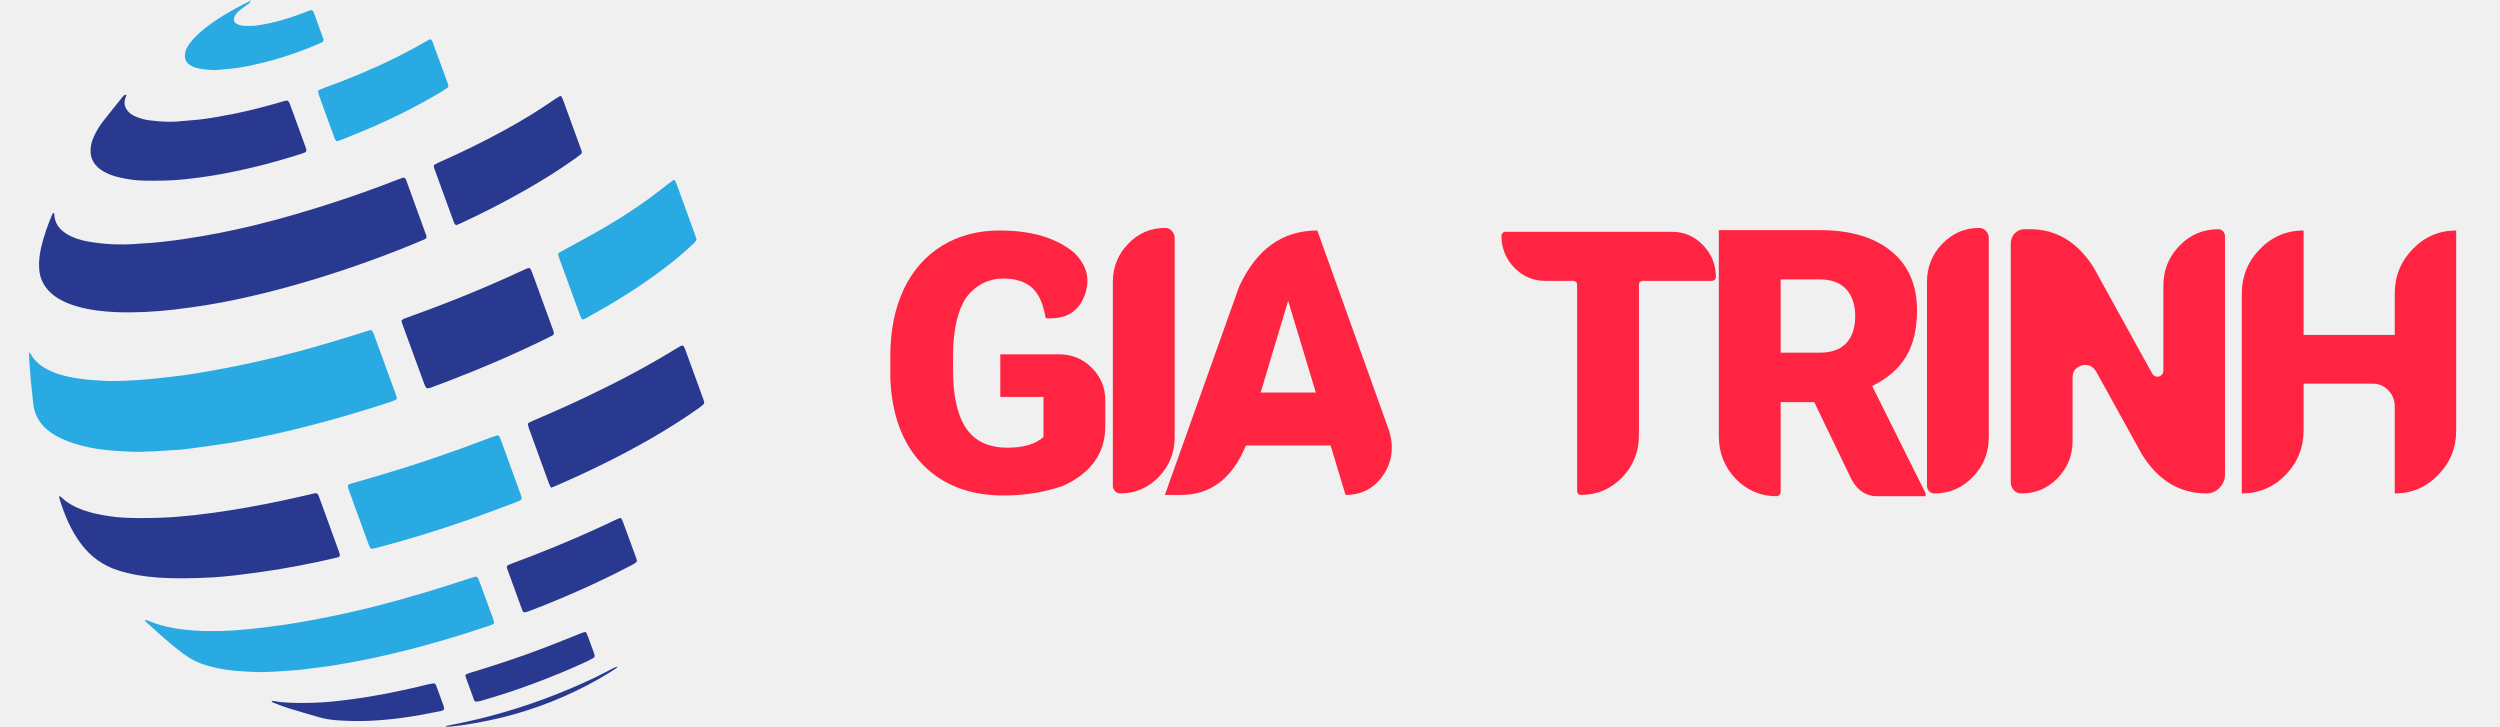
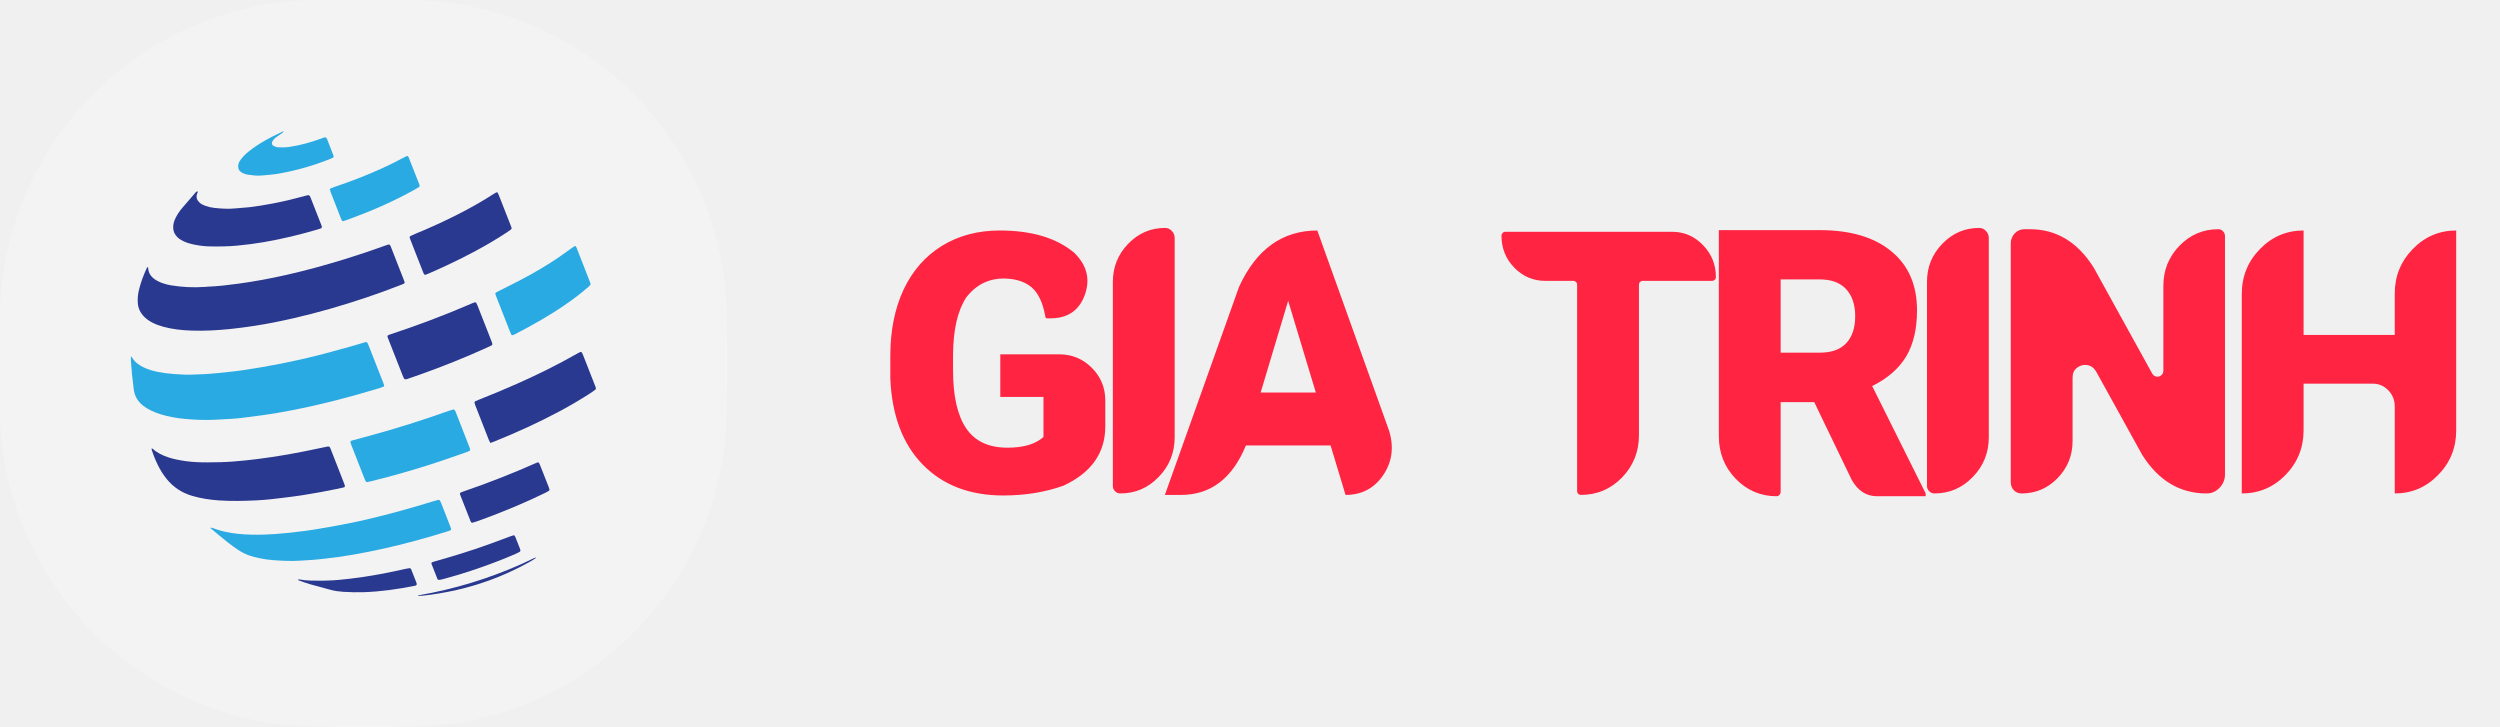
<svg xmlns="http://www.w3.org/2000/svg" width="172" height="50" viewBox="0 0 172 50" fill="none">
-   <path d="M3.712 14.643C3.724 14.679 3.732 14.696 3.732 14.712C3.747 15.366 4.097 15.806 4.636 16.124C5.071 16.38 5.548 16.525 6.038 16.613C7.146 16.811 8.262 16.865 9.385 16.78C9.491 16.772 9.598 16.759 9.704 16.755C10.717 16.712 11.721 16.581 12.725 16.434C14.344 16.199 15.945 15.877 17.534 15.491C19.503 15.012 21.443 14.432 23.367 13.797C24.717 13.351 26.053 12.866 27.377 12.349C27.493 12.305 27.611 12.264 27.728 12.227C27.794 12.206 27.869 12.246 27.902 12.313C27.918 12.345 27.939 12.374 27.951 12.408C28.407 13.66 28.861 14.913 29.315 16.166C29.328 16.199 29.335 16.234 29.344 16.267C29.36 16.323 29.315 16.418 29.255 16.444C29.126 16.503 28.995 16.558 28.864 16.613C27.734 17.089 26.591 17.531 25.438 17.948C23.063 18.805 20.655 19.556 18.205 20.159C16.91 20.478 15.609 20.761 14.293 20.975C13.505 21.104 12.713 21.216 11.919 21.306C10.628 21.451 9.333 21.524 8.033 21.476C7.091 21.439 6.155 21.332 5.245 21.065C4.869 20.954 4.505 20.812 4.161 20.623C3.848 20.45 3.561 20.241 3.321 19.974C2.955 19.562 2.739 19.087 2.698 18.534C2.661 18.015 2.716 17.505 2.836 17C3.021 16.22 3.286 15.467 3.604 14.732C3.621 14.694 3.672 14.673 3.714 14.64L3.712 14.643Z" fill="#2A3990" />
-   <path d="M2 24.219C2.077 24.315 2.116 24.351 2.141 24.396C2.412 24.882 2.832 25.203 3.317 25.447C3.747 25.663 4.204 25.81 4.675 25.911C5.214 26.026 5.758 26.106 6.31 26.145C6.878 26.185 7.445 26.228 8.015 26.213C8.886 26.189 9.757 26.145 10.623 26.051C10.977 26.014 11.33 25.973 11.684 25.934C12.851 25.808 14.006 25.61 15.16 25.395C16.453 25.154 17.739 24.88 19.017 24.567C20.675 24.162 22.314 23.688 23.945 23.188C24.438 23.038 24.927 22.877 25.419 22.724C25.515 22.693 25.6 22.732 25.641 22.819C25.67 22.883 25.703 22.947 25.727 23.014C26.227 24.382 26.726 25.752 27.224 27.121C27.254 27.205 27.281 27.29 27.3 27.376C27.313 27.433 27.277 27.482 27.228 27.505C27.098 27.562 26.967 27.616 26.832 27.661C25.397 28.13 23.952 28.572 22.495 28.97C20.934 29.398 19.364 29.779 17.78 30.103C16.892 30.284 16.002 30.454 15.103 30.58C14.434 30.673 13.767 30.772 13.097 30.86C12.744 30.906 12.39 30.945 12.035 30.964C10.987 31.021 9.941 31.122 8.89 31.072C7.966 31.028 7.044 30.973 6.135 30.78C5.384 30.623 4.654 30.408 3.973 30.045C3.705 29.901 3.452 29.739 3.221 29.542C2.667 29.068 2.359 28.467 2.286 27.744C2.23 27.197 2.169 26.648 2.111 26.1C2.1 25.994 2.096 25.887 2.088 25.781C2.06 25.409 2.029 25.037 2.004 24.663C1.996 24.54 2.004 24.416 2.004 24.219H2Z" fill="#29AAE2" />
-   <path d="M4.07 34.133C4.119 34.152 4.159 34.156 4.182 34.177C4.621 34.612 5.153 34.889 5.727 35.096C6.298 35.3 6.89 35.417 7.488 35.509C8.211 35.621 8.94 35.643 9.669 35.643C10.54 35.643 11.409 35.621 12.28 35.547C13.875 35.412 15.457 35.186 17.033 34.907C18.537 34.641 20.031 34.319 21.519 33.971C21.587 33.954 21.658 33.932 21.728 33.933C21.776 33.935 21.838 33.963 21.863 34C21.912 34.073 21.944 34.159 21.973 34.241C22.422 35.477 22.871 36.713 23.318 37.949C23.342 38.016 23.361 38.084 23.379 38.152C23.396 38.215 23.349 38.314 23.293 38.328C23.103 38.377 22.914 38.424 22.724 38.467C21.529 38.74 20.325 38.97 19.117 39.177C18.522 39.278 17.922 39.353 17.324 39.436C16.884 39.496 16.443 39.556 16.002 39.603C15.542 39.652 15.082 39.699 14.621 39.724C13.36 39.79 12.096 39.823 10.835 39.734C9.913 39.668 9.001 39.521 8.115 39.239C7.079 38.909 6.249 38.303 5.595 37.445C5.237 36.975 4.945 36.468 4.702 35.933C4.458 35.399 4.25 34.852 4.088 34.286C4.076 34.24 4.08 34.19 4.074 34.133H4.07Z" fill="#2A3990" />
-   <path d="M9.924 42.699C9.99 42.664 10.059 42.656 10.129 42.681C10.246 42.723 10.362 42.77 10.477 42.815C11.162 43.081 11.875 43.22 12.601 43.311C13.504 43.423 14.411 43.435 15.318 43.407C16.047 43.384 16.774 43.327 17.498 43.244C17.834 43.205 18.169 43.163 18.504 43.125C19.652 42.993 20.791 42.791 21.925 42.574C23.182 42.332 24.433 42.063 25.673 41.75C27.862 41.196 30.025 40.548 32.167 39.837C32.336 39.781 32.506 39.73 32.676 39.681C32.768 39.654 32.856 39.702 32.894 39.788C32.93 39.869 32.966 39.951 32.997 40.033C33.302 40.868 33.607 41.703 33.911 42.539C33.941 42.622 33.962 42.709 33.984 42.795C34.001 42.859 33.957 42.932 33.886 42.961C33.82 42.989 33.756 43.019 33.688 43.042C31.614 43.738 29.52 44.362 27.394 44.878C26.306 45.141 25.212 45.38 24.11 45.58C23.306 45.727 22.499 45.865 21.685 45.952C21.209 46.004 20.734 46.086 20.256 46.117C19.334 46.175 18.41 46.273 17.485 46.23C16.597 46.189 15.708 46.147 14.837 45.943C14.49 45.862 14.149 45.77 13.814 45.644C13.395 45.486 13.012 45.27 12.65 45.005C12.032 44.551 11.453 44.052 10.883 43.542C10.565 43.258 10.249 42.971 9.931 42.685L9.923 42.699H9.924Z" fill="#29AAE2" />
-   <path d="M8.713 6.514C8.677 6.614 8.632 6.712 8.604 6.813C8.503 7.176 8.618 7.477 8.88 7.732C9.036 7.884 9.227 7.98 9.426 8.058C9.708 8.169 10.003 8.244 10.303 8.281C11.009 8.366 11.716 8.42 12.429 8.339C12.887 8.288 13.349 8.272 13.809 8.215C14.603 8.115 15.387 7.974 16.17 7.814C17.232 7.597 18.28 7.326 19.319 7.021C19.421 6.99 19.523 6.958 19.626 6.931C19.771 6.892 19.849 6.936 19.914 7.088C19.928 7.12 19.943 7.152 19.956 7.186C20.314 8.169 20.674 9.153 21.03 10.138C21.054 10.205 21.079 10.276 21.079 10.344C21.079 10.389 21.047 10.457 21.009 10.475C20.898 10.528 20.778 10.566 20.66 10.603C18.9 11.166 17.112 11.625 15.295 11.963C14.423 12.126 13.544 12.246 12.66 12.339C11.738 12.436 10.817 12.443 9.893 12.427C9.322 12.418 8.762 12.332 8.206 12.206C7.876 12.13 7.557 12.02 7.256 11.867C7.033 11.754 6.825 11.616 6.652 11.434C6.386 11.152 6.24 10.822 6.23 10.428C6.22 10.043 6.318 9.689 6.48 9.348C6.647 8.994 6.849 8.658 7.09 8.349C7.539 7.775 7.997 7.209 8.454 6.642C8.487 6.602 8.525 6.557 8.571 6.536C8.614 6.517 8.671 6.528 8.721 6.526L8.716 6.515L8.713 6.514Z" fill="#2A3990" />
-   <path d="M37.908 33.554C37.845 33.421 37.792 33.329 37.756 33.231C37.299 31.98 36.843 30.727 36.391 29.475C36.36 29.391 36.342 29.305 36.322 29.218C36.31 29.16 36.336 29.108 36.385 29.083C36.511 29.018 36.639 28.956 36.768 28.901C38.045 28.361 39.31 27.794 40.56 27.197C42.613 26.214 44.623 25.151 46.563 23.959C47.005 23.687 47.015 23.688 47.185 24.158C47.574 25.227 47.964 26.294 48.352 27.363C48.389 27.463 48.428 27.563 48.449 27.666C48.457 27.711 48.44 27.782 48.408 27.811C48.29 27.917 48.163 28.016 48.032 28.108C46.987 28.848 45.903 29.528 44.794 30.167C42.697 31.375 40.526 32.433 38.308 33.397C38.195 33.446 38.079 33.489 37.909 33.557L37.908 33.554Z" fill="#2A3990" />
-   <path d="M25.59 37.765C25.537 37.739 25.491 37.732 25.477 37.707C25.432 37.63 25.395 37.549 25.365 37.465C24.908 36.214 24.451 34.962 23.997 33.709C23.973 33.642 23.957 33.572 23.938 33.504C23.915 33.414 23.965 33.327 24.06 33.299C24.674 33.121 25.289 32.944 25.903 32.764C28.548 31.988 31.155 31.101 33.727 30.114C33.876 30.057 34.028 30.01 34.179 29.961C34.238 29.942 34.34 29.988 34.363 30.039C34.4 30.12 34.439 30.201 34.468 30.284C34.918 31.52 35.367 32.756 35.814 33.993C35.844 34.077 35.865 34.163 35.886 34.248C35.902 34.308 35.856 34.396 35.794 34.424C35.698 34.468 35.602 34.514 35.502 34.552C34.486 34.93 33.474 35.32 32.452 35.681C30.339 36.428 28.199 37.084 26.035 37.661C25.882 37.701 25.726 37.733 25.59 37.765Z" fill="#29AAE2" />
-   <path d="M27.626 22.044C27.739 21.924 27.88 21.895 28.012 21.848C29.299 21.385 30.577 20.901 31.845 20.389C33.195 19.843 34.531 19.263 35.854 18.651C35.918 18.622 35.982 18.59 36.046 18.561C36.454 18.374 36.469 18.36 36.638 18.824C37.019 19.876 37.404 20.927 37.788 21.977C37.88 22.228 37.97 22.477 38.059 22.728C38.077 22.778 38.091 22.83 38.105 22.88C38.121 22.939 38.084 23.039 38.031 23.067C37.874 23.149 37.717 23.231 37.558 23.309C35.386 24.371 33.169 25.325 30.912 26.191C30.481 26.356 30.048 26.518 29.616 26.678C29.55 26.702 29.478 26.712 29.408 26.716C29.377 26.717 29.33 26.699 29.317 26.675C29.265 26.584 29.216 26.49 29.18 26.391C28.86 25.525 28.546 24.657 28.229 23.79C28.059 23.323 27.884 22.858 27.718 22.39C27.677 22.275 27.625 22.16 27.627 22.041L27.626 22.044Z" fill="#2A3990" />
-   <path d="M47.924 16.494C47.836 16.678 47.688 16.783 47.559 16.904C46.922 17.499 46.246 18.049 45.549 18.572C43.897 19.812 42.139 20.886 40.333 21.885C40.272 21.92 40.205 21.945 40.139 21.973C40.099 21.991 40.022 21.959 40.004 21.916C39.962 21.818 39.918 21.721 39.881 21.622C39.419 20.354 38.956 19.086 38.495 17.817C38.464 17.733 38.438 17.648 38.411 17.563C38.389 17.492 38.414 17.413 38.474 17.378C38.598 17.307 38.722 17.238 38.847 17.17C39.55 16.787 40.256 16.412 40.951 16.019C42.205 15.31 43.426 14.548 44.594 13.704C45.083 13.35 45.555 12.971 46.036 12.604C46.135 12.529 46.234 12.454 46.337 12.385C46.355 12.374 46.41 12.391 46.426 12.412C46.468 12.469 46.505 12.53 46.529 12.597C46.979 13.832 47.426 15.068 47.873 16.303C47.897 16.369 47.91 16.439 47.925 16.492L47.924 16.494Z" fill="#29AAE2" />
-   <path d="M31.387 15.493C31.282 15.434 31.248 15.353 31.218 15.268C30.988 14.634 30.755 14 30.524 13.365C30.317 12.798 30.111 12.229 29.906 11.661C29.883 11.594 29.852 11.527 29.848 11.457C29.845 11.412 29.872 11.34 29.906 11.321C30.061 11.235 30.223 11.159 30.384 11.088C31.815 10.453 33.22 9.767 34.594 9.019C35.843 8.338 37.061 7.605 38.229 6.788C38.315 6.727 38.407 6.671 38.501 6.62C38.527 6.606 38.569 6.617 38.617 6.617C38.659 6.708 38.712 6.801 38.748 6.9C39.162 8.035 39.575 9.171 39.987 10.307C40 10.34 40.012 10.373 40.021 10.407C40.039 10.481 40.028 10.555 39.971 10.602C39.848 10.704 39.72 10.801 39.59 10.895C38.489 11.68 37.343 12.394 36.168 13.064C34.716 13.893 33.228 14.651 31.712 15.357C31.602 15.409 31.486 15.451 31.389 15.491L31.387 15.493Z" fill="#2A3990" />
-   <path d="M23.198 9.721C23.086 9.673 23.049 9.592 23.018 9.51C22.919 9.243 22.823 8.976 22.727 8.71C22.479 8.026 22.228 7.343 21.981 6.659C21.94 6.543 21.908 6.423 21.88 6.302C21.874 6.276 21.899 6.226 21.923 6.213C22.033 6.157 22.144 6.104 22.26 6.062C23.078 5.767 23.889 5.454 24.692 5.118C26.266 4.46 27.801 3.723 29.276 2.863C29.367 2.81 29.464 2.763 29.558 2.716C29.604 2.692 29.671 2.716 29.696 2.757C29.713 2.788 29.738 2.816 29.749 2.849C30.109 3.833 30.468 4.815 30.828 5.799C30.833 5.816 30.836 5.834 30.84 5.851C30.86 5.923 30.84 6.004 30.782 6.043C30.634 6.142 30.488 6.241 30.336 6.331C28.872 7.208 27.353 7.981 25.791 8.668C25.076 8.983 24.349 9.269 23.627 9.564C23.481 9.624 23.329 9.674 23.196 9.721H23.198Z" fill="#29AAE2" />
-   <path d="M43.818 38.591C43.796 38.635 43.789 38.678 43.764 38.694C43.662 38.764 43.557 38.832 43.447 38.889C42.564 39.351 41.672 39.79 40.768 40.208C39.347 40.864 37.907 41.473 36.444 42.029C36.329 42.073 36.209 42.107 36.089 42.136C36.064 42.142 36.025 42.112 36 42.09C35.975 42.066 35.953 42.036 35.941 42.004C35.588 41.035 35.235 40.067 34.883 39.099C34.877 39.082 34.876 39.064 34.87 39.047C34.855 38.993 34.904 38.898 34.963 38.873C35.046 38.838 35.128 38.803 35.21 38.772C37.662 37.864 40.071 36.857 42.43 35.728C42.494 35.697 42.561 35.672 42.627 35.647C42.67 35.63 42.747 35.658 42.766 35.699C42.797 35.763 42.829 35.825 42.854 35.892C43.155 36.709 43.454 37.527 43.753 38.345C43.783 38.427 43.799 38.516 43.818 38.591Z" fill="#2A3990" />
-   <path d="M17.232 0.001C17.23 0.092 17.215 0.173 17.131 0.233C16.929 0.376 16.729 0.523 16.532 0.674C16.391 0.783 16.267 0.913 16.177 1.067C16.142 1.127 16.118 1.195 16.099 1.264C16.061 1.4 16.135 1.563 16.258 1.629C16.416 1.714 16.584 1.77 16.765 1.777C17.12 1.79 17.473 1.789 17.827 1.732C18.865 1.566 19.868 1.274 20.847 0.899C20.98 0.849 21.109 0.789 21.242 0.738C21.445 0.662 21.53 0.695 21.607 0.906C21.827 1.505 22.04 2.107 22.256 2.707C22.277 2.767 22.238 2.866 22.186 2.891C22.09 2.939 21.995 2.985 21.898 3.026C20.264 3.731 18.573 4.258 16.823 4.592C16.23 4.705 15.628 4.755 15.027 4.808C14.582 4.847 14.141 4.788 13.702 4.716C13.474 4.679 13.256 4.595 13.061 4.468C12.837 4.322 12.719 4.117 12.723 3.844C12.726 3.645 12.762 3.457 12.861 3.283C12.975 3.081 13.111 2.895 13.265 2.723C13.549 2.402 13.871 2.125 14.208 1.863C14.997 1.251 15.856 0.754 16.742 0.3C16.869 0.235 16.999 0.177 17.122 0.109C17.165 0.085 17.194 0.036 17.232 0V0.001Z" fill="#29AAE2" />
-   <path d="M40.911 45.143C40.886 45.193 40.877 45.238 40.852 45.252C40.714 45.331 40.576 45.41 40.433 45.479C39.273 46.018 38.095 46.51 36.899 46.958C35.637 47.432 34.358 47.858 33.059 48.225C32.959 48.253 32.853 48.265 32.748 48.276C32.719 48.279 32.686 48.25 32.658 48.23C32.644 48.222 32.632 48.205 32.626 48.19C32.425 47.641 32.225 47.091 32.025 46.54C32.002 46.474 32.042 46.397 32.113 46.37C32.195 46.34 32.279 46.309 32.364 46.284C34.147 45.743 35.916 45.16 37.654 44.489C38.415 44.195 39.17 43.886 39.928 43.584C40.027 43.545 40.126 43.508 40.229 43.481C40.256 43.474 40.302 43.495 40.321 43.518C40.355 43.557 40.381 43.606 40.399 43.655C40.56 44.087 40.72 44.52 40.876 44.953C40.9 45.019 40.902 45.09 40.912 45.143H40.911Z" fill="#2A3990" />
-   <path d="M18.68 48.261C18.746 48.203 18.815 48.226 18.877 48.237C19.597 48.37 20.326 48.361 21.053 48.363C21.248 48.363 21.443 48.35 21.638 48.346C22.403 48.329 23.16 48.24 23.918 48.145C25.804 47.908 27.662 47.525 29.506 47.072C29.61 47.047 29.715 47.033 29.821 47.017C29.883 47.007 29.963 47.06 29.99 47.12C29.997 47.137 30.004 47.152 30.009 47.169C30.181 47.635 30.354 48.101 30.522 48.568C30.54 48.616 30.544 48.671 30.555 48.724C30.568 48.781 30.51 48.866 30.445 48.885C30.412 48.895 30.377 48.906 30.344 48.914C29.492 49.092 28.64 49.255 27.777 49.373C26.95 49.487 26.12 49.567 25.286 49.597C24.592 49.622 23.901 49.604 23.21 49.557C22.785 49.528 22.363 49.464 21.952 49.345C21.254 49.143 20.553 48.944 19.859 48.729C19.504 48.619 19.158 48.478 18.81 48.347C18.762 48.329 18.725 48.292 18.679 48.26L18.68 48.261Z" fill="#2A3990" />
-   <path d="M42.488 45.834C42.463 45.877 42.448 45.934 42.41 45.962C42.266 46.065 42.117 46.164 41.967 46.256C39.912 47.521 37.72 48.476 35.4 49.136C34.288 49.452 33.158 49.684 32.017 49.862C31.719 49.908 31.418 49.943 31.118 49.976C30.978 49.992 30.835 49.992 30.684 50C30.684 49.923 30.736 49.933 30.771 49.926C34.301 49.27 37.682 48.158 40.923 46.617C41.34 46.419 41.745 46.195 42.158 45.989C42.268 45.933 42.385 45.892 42.501 45.846L42.488 45.835V45.834Z" fill="#2A3990" />
+   <rect width="50" height="50" rx="24" fill="white" />
+   <path d="M28 0H22C9.85 0 0 9.85 0 22V28C0 40.15 9.85 50 22 50H28C40.15 50 50 40.15 50 28V22C50 9.85 40.15 0 28 0Z" fill="#F4F3F3" />
+   <path d="M10.18 18.371C10.187 18.395 10.193 18.405 10.193 18.416C10.203 18.834 10.444 19.116 10.816 19.319C11.115 19.483 11.444 19.576 11.781 19.632C12.545 19.759 13.313 19.794 14.087 19.739C14.16 19.734 14.234 19.726 14.307 19.723C15.005 19.696 15.697 19.612 16.388 19.518C17.503 19.367 18.606 19.161 19.701 18.914C21.058 18.608 22.394 18.237 23.719 17.83C24.649 17.545 25.57 17.234 26.482 16.904C26.562 16.875 26.643 16.849 26.724 16.825C26.769 16.812 26.821 16.838 26.844 16.88C26.854 16.901 26.869 16.92 26.877 16.941C27.191 17.743 27.504 18.544 27.817 19.346C27.826 19.367 27.831 19.39 27.837 19.411C27.848 19.447 27.817 19.507 27.776 19.524C27.687 19.562 27.596 19.598 27.506 19.632C26.728 19.937 25.941 20.22 25.146 20.487C23.51 21.035 21.852 21.516 20.163 21.902C19.271 22.106 18.375 22.287 17.469 22.424C16.925 22.506 16.38 22.579 15.833 22.636C14.943 22.728 14.052 22.776 13.156 22.744C12.507 22.721 11.862 22.653 11.235 22.481C10.976 22.411 10.726 22.32 10.489 22.199C10.273 22.088 10.075 21.954 9.91 21.783C9.657 21.52 9.508 21.216 9.481 20.862C9.455 20.529 9.493 20.203 9.576 19.88C9.703 19.381 9.886 18.899 10.105 18.428C10.116 18.404 10.152 18.391 10.18 18.37L10.18 18.371Z" fill="#2A3990" />
+   <path d="M9 24.5C9.053 24.562 9.08 24.585 9.097 24.613C9.284 24.925 9.573 25.13 9.907 25.286C10.204 25.424 10.518 25.519 10.843 25.583C11.214 25.657 11.589 25.708 11.969 25.733C12.361 25.759 12.751 25.786 13.144 25.776C13.744 25.761 14.344 25.733 14.941 25.673C15.184 25.649 15.427 25.623 15.671 25.598C16.476 25.517 17.271 25.39 18.066 25.253C18.957 25.099 19.843 24.923 20.723 24.723C21.865 24.464 22.994 24.16 24.118 23.84C24.458 23.744 24.795 23.642 25.134 23.543C25.2 23.524 25.258 23.549 25.286 23.604C25.306 23.645 25.329 23.686 25.346 23.729C25.69 24.605 26.034 25.481 26.377 26.358C26.398 26.411 26.416 26.466 26.429 26.521C26.438 26.558 26.413 26.589 26.38 26.603C26.29 26.64 26.2 26.674 26.107 26.703C25.118 27.003 24.123 27.286 23.119 27.541C22.044 27.815 20.962 28.058 19.871 28.266C19.259 28.382 18.646 28.491 18.027 28.571C17.566 28.631 17.106 28.694 16.644 28.75C16.402 28.78 16.158 28.805 15.913 28.817C15.191 28.854 14.47 28.918 13.747 28.886C13.11 28.858 12.475 28.823 11.849 28.699C11.332 28.599 10.829 28.461 10.359 28.229C10.175 28.137 10 28.033 9.841 27.907C9.46 27.604 9.248 27.219 9.197 26.756C9.158 26.406 9.116 26.055 9.077 25.704C9.069 25.636 9.066 25.568 9.06 25.5C9.041 25.262 9.02 25.024 9.003 24.785C8.997 24.705 9.003 24.626 9.003 24.5H9Z" fill="#29AAE2" />
+   <path d="M10.426 30.845C10.459 30.857 10.487 30.86 10.503 30.873C10.805 31.152 11.172 31.329 11.567 31.461C11.961 31.592 12.369 31.667 12.78 31.726C13.278 31.797 13.78 31.811 14.283 31.811C14.883 31.811 15.481 31.797 16.081 31.75C17.18 31.663 18.27 31.519 19.355 31.341C20.392 31.17 21.421 30.964 22.446 30.741C22.493 30.731 22.542 30.716 22.59 30.717C22.623 30.718 22.666 30.736 22.683 30.76C22.717 30.806 22.739 30.862 22.759 30.914C23.068 31.705 23.377 32.496 23.686 33.287C23.702 33.33 23.715 33.374 23.728 33.417C23.739 33.458 23.707 33.521 23.668 33.53C23.538 33.561 23.407 33.591 23.277 33.619C22.453 33.794 21.624 33.941 20.791 34.073C20.382 34.138 19.968 34.186 19.556 34.239C19.253 34.277 18.95 34.316 18.645 34.346C18.328 34.377 18.012 34.407 17.694 34.423C16.825 34.465 15.955 34.487 15.086 34.43C14.45 34.388 13.823 34.293 13.212 34.113C12.498 33.902 11.927 33.514 11.476 32.965C11.229 32.664 11.029 32.339 10.861 31.997C10.693 31.655 10.55 31.305 10.438 30.943C10.43 30.913 10.432 30.881 10.429 30.845H10.426Z" fill="#2A3990" />
+   <path d="M14.459 36.327C14.504 36.305 14.552 36.3 14.6 36.316C14.681 36.343 14.76 36.373 14.84 36.401C15.311 36.572 15.803 36.661 16.303 36.719C16.925 36.791 17.55 36.798 18.175 36.78C18.677 36.766 19.178 36.73 19.677 36.676C19.908 36.651 20.139 36.624 20.37 36.6C21.161 36.516 21.945 36.386 22.726 36.247C23.592 36.093 24.454 35.921 25.308 35.72C26.816 35.365 28.306 34.951 29.782 34.496C29.898 34.46 30.016 34.427 30.133 34.396C30.196 34.379 30.257 34.409 30.282 34.465C30.307 34.516 30.332 34.569 30.354 34.621C30.564 35.156 30.774 35.69 30.983 36.225C31.004 36.278 31.019 36.334 31.034 36.389C31.046 36.43 31.015 36.476 30.966 36.495C30.921 36.513 30.877 36.532 30.83 36.547C29.401 36.993 27.959 37.392 26.494 37.722C25.744 37.891 24.991 38.043 24.231 38.172C23.678 38.265 23.122 38.353 22.561 38.41C22.233 38.443 21.906 38.495 21.576 38.515C20.941 38.552 20.305 38.615 19.667 38.587C19.056 38.561 18.443 38.535 17.843 38.403C17.605 38.352 17.369 38.293 17.139 38.213C16.85 38.111 16.586 37.973 16.337 37.803C15.911 37.513 15.512 37.193 15.119 36.867C14.9 36.685 14.683 36.501 14.464 36.319L14.458 36.327H14.459Z" fill="#29AAE2" />
+   <path d="M13.625 13.169C13.6 13.233 13.569 13.296 13.55 13.361C13.48 13.592 13.56 13.785 13.74 13.948C13.848 14.046 13.979 14.107 14.117 14.157C14.31 14.228 14.514 14.277 14.72 14.3C15.207 14.354 15.694 14.389 16.185 14.337C16.501 14.304 16.819 14.294 17.135 14.258C17.682 14.194 18.223 14.104 18.762 14.001C19.494 13.862 20.215 13.689 20.932 13.493C21.002 13.474 21.072 13.453 21.143 13.436C21.243 13.411 21.296 13.439 21.341 13.536C21.351 13.557 21.362 13.577 21.37 13.599C21.617 14.228 21.865 14.858 22.11 15.488C22.127 15.531 22.144 15.577 22.144 15.62C22.144 15.649 22.122 15.693 22.096 15.704C22.019 15.738 21.937 15.762 21.855 15.786C20.643 16.146 19.411 16.44 18.16 16.657C17.559 16.761 16.953 16.838 16.344 16.897C15.709 16.959 15.074 16.963 14.438 16.953C14.044 16.947 13.659 16.893 13.276 16.812C13.048 16.764 12.828 16.693 12.621 16.595C12.467 16.523 12.324 16.434 12.205 16.318C12.022 16.137 11.921 15.926 11.915 15.674C11.908 15.428 11.975 15.201 12.086 14.983C12.201 14.756 12.341 14.541 12.507 14.343C12.816 13.976 13.132 13.614 13.447 13.251C13.47 13.225 13.495 13.197 13.527 13.183C13.557 13.171 13.596 13.178 13.631 13.177L13.627 13.17L13.625 13.169Z" fill="#2A3990" />
+   <path d="M33.737 30.475C33.694 30.389 33.657 30.33 33.632 30.268C33.318 29.467 33.004 28.666 32.692 27.864C32.671 27.81 32.658 27.755 32.645 27.7C32.636 27.662 32.654 27.629 32.688 27.613C32.774 27.571 32.863 27.532 32.952 27.497C33.831 27.151 34.703 26.788 35.564 26.406C36.978 25.777 38.363 25.097 39.7 24.334C40.004 24.16 40.011 24.16 40.128 24.461C40.396 25.145 40.664 25.828 40.932 26.512C40.957 26.576 40.984 26.64 40.998 26.706C41.004 26.735 40.993 26.78 40.971 26.799C40.889 26.867 40.802 26.93 40.712 26.989C39.992 27.463 39.245 27.898 38.481 28.307C37.036 29.08 35.541 29.757 34.013 30.374C33.935 30.405 33.855 30.433 33.738 30.477L33.737 30.475Z" fill="#2A3990" />
+   <path d="M25.251 33.17C25.214 33.153 25.183 33.148 25.173 33.132C25.142 33.083 25.116 33.032 25.096 32.978C24.782 32.177 24.467 31.375 24.154 30.574C24.137 30.531 24.126 30.486 24.113 30.443C24.097 30.385 24.132 30.329 24.197 30.312C24.62 30.198 25.044 30.084 25.467 29.969C27.289 29.473 29.085 28.904 30.857 28.273C30.959 28.237 31.064 28.206 31.169 28.175C31.209 28.163 31.279 28.192 31.295 28.225C31.32 28.277 31.347 28.328 31.367 28.382C31.677 29.173 31.986 29.964 32.294 30.756C32.316 30.809 32.33 30.864 32.344 30.919C32.355 30.957 32.323 31.014 32.281 31.031C32.215 31.06 32.148 31.089 32.079 31.113C31.38 31.355 30.683 31.605 29.978 31.836C28.523 32.314 27.049 32.734 25.558 33.103C25.452 33.129 25.345 33.149 25.251 33.17Z" fill="#29AAE2" />
+   <path d="M26.654 23.108C26.732 23.032 26.829 23.013 26.92 22.983C27.807 22.686 28.687 22.377 29.561 22.049C30.491 21.699 31.411 21.328 32.322 20.937C32.367 20.918 32.411 20.898 32.455 20.879C32.736 20.759 32.747 20.75 32.863 21.047C33.125 21.721 33.391 22.393 33.655 23.065C33.718 23.226 33.78 23.386 33.842 23.546C33.854 23.578 33.864 23.611 33.873 23.643C33.884 23.681 33.859 23.745 33.823 23.763C33.714 23.815 33.606 23.868 33.496 23.918C32 24.597 30.473 25.208 28.918 25.762C28.621 25.868 28.323 25.972 28.025 26.074C27.98 26.089 27.93 26.096 27.882 26.098C27.861 26.099 27.828 26.087 27.82 26.072C27.783 26.014 27.75 25.954 27.725 25.89C27.505 25.336 27.288 24.78 27.07 24.226C26.953 23.927 26.832 23.629 26.718 23.329C26.69 23.256 26.653 23.182 26.655 23.106L26.654 23.108Z" fill="#2A3990" />
+   <path d="M40.637 19.556C40.576 19.674 40.474 19.741 40.385 19.819C39.947 20.199 39.481 20.552 39.001 20.886C37.863 21.68 36.651 22.367 35.407 23.006C35.365 23.029 35.319 23.045 35.274 23.063C35.246 23.074 35.193 23.054 35.181 23.026C35.152 22.964 35.121 22.901 35.096 22.838C34.778 22.026 34.459 21.215 34.141 20.403C34.12 20.349 34.102 20.295 34.084 20.24C34.068 20.195 34.086 20.144 34.127 20.122C34.212 20.076 34.298 20.032 34.384 19.989C34.868 19.744 35.355 19.504 35.834 19.252C36.697 18.798 37.538 18.311 38.343 17.77C38.679 17.544 39.005 17.301 39.336 17.067C39.404 17.018 39.472 16.97 39.543 16.927C39.556 16.919 39.594 16.93 39.605 16.944C39.634 16.98 39.66 17.019 39.676 17.062C39.986 17.852 40.294 18.643 40.602 19.434C40.618 19.476 40.627 19.521 40.638 19.555L40.637 19.556Z" fill="#29AAE2" />
+   <path d="M29.245 18.915C29.172 18.878 29.149 18.826 29.128 18.772C28.97 18.366 28.81 17.96 28.65 17.554C28.508 17.191 28.366 16.827 28.225 16.463C28.209 16.42 28.188 16.377 28.185 16.333C28.183 16.303 28.201 16.258 28.225 16.245C28.332 16.19 28.443 16.142 28.554 16.096C29.54 15.69 30.508 15.251 31.454 14.772C32.315 14.336 33.154 13.867 33.958 13.345C34.018 13.305 34.081 13.27 34.145 13.237C34.164 13.228 34.193 13.235 34.226 13.235C34.255 13.293 34.291 13.353 34.316 13.416C34.602 14.143 34.886 14.869 35.17 15.596C35.178 15.618 35.187 15.639 35.193 15.66C35.205 15.708 35.198 15.755 35.158 15.785C35.074 15.85 34.985 15.913 34.896 15.973C34.138 16.476 33.348 16.932 32.539 17.361C31.538 17.892 30.513 18.377 29.469 18.829C29.393 18.862 29.314 18.889 29.246 18.914L29.245 18.915Z" fill="#2A3990" />
+   <path d="M23.603 15.222C23.526 15.191 23.5 15.139 23.479 15.086C23.411 14.916 23.345 14.745 23.279 14.574C23.108 14.136 22.935 13.7 22.765 13.262C22.736 13.188 22.714 13.111 22.695 13.033C22.691 13.017 22.708 12.984 22.725 12.976C22.8 12.941 22.877 12.907 22.957 12.88C23.52 12.691 24.079 12.49 24.632 12.275C25.717 11.854 26.774 11.383 27.79 10.833C27.853 10.799 27.919 10.768 27.985 10.738C28.016 10.723 28.062 10.738 28.08 10.765C28.091 10.784 28.109 10.802 28.116 10.824C28.364 11.453 28.611 12.082 28.859 12.711C28.863 12.722 28.865 12.734 28.868 12.745C28.881 12.791 28.868 12.843 28.828 12.867C28.726 12.931 28.625 12.994 28.52 13.052C27.512 13.613 26.465 14.108 25.389 14.548C24.897 14.749 24.396 14.932 23.899 15.121C23.798 15.159 23.693 15.191 23.602 15.222H23.603Z" fill="#29AAE2" />
+   <path d="M37.809 33.698C37.794 33.726 37.789 33.754 37.771 33.764C37.701 33.809 37.629 33.853 37.553 33.889C36.945 34.184 36.331 34.465 35.708 34.733C34.729 35.153 33.737 35.543 32.729 35.898C32.65 35.927 32.567 35.948 32.484 35.967C32.467 35.971 32.44 35.952 32.423 35.938C32.406 35.922 32.39 35.903 32.383 35.882C32.139 35.263 31.896 34.643 31.653 34.023C31.649 34.012 31.648 34.001 31.645 33.99C31.634 33.955 31.668 33.895 31.709 33.879C31.765 33.856 31.822 33.834 31.879 33.814C33.568 33.233 35.228 32.588 36.853 31.866C36.897 31.846 36.943 31.83 36.988 31.814C37.018 31.803 37.071 31.821 37.084 31.847C37.105 31.888 37.127 31.928 37.145 31.971C37.352 32.494 37.558 33.017 37.764 33.541C37.785 33.593 37.795 33.65 37.809 33.698Z" fill="#2A3990" />
+   <path d="M19.493 9.001C19.492 9.059 19.481 9.111 19.424 9.149C19.285 9.241 19.146 9.334 19.011 9.432C18.914 9.501 18.829 9.584 18.766 9.683C18.742 9.721 18.726 9.765 18.713 9.809C18.687 9.896 18.738 10.001 18.822 10.042C18.931 10.097 19.047 10.133 19.171 10.137C19.416 10.146 19.659 10.145 19.903 10.108C20.618 10.002 21.309 9.815 21.984 9.575C22.075 9.543 22.164 9.505 22.256 9.473C22.396 9.424 22.454 9.445 22.507 9.58C22.659 9.963 22.805 10.348 22.954 10.733C22.969 10.771 22.942 10.834 22.906 10.85C22.84 10.881 22.775 10.91 22.708 10.937C21.582 11.388 20.417 11.725 19.212 11.939C18.803 12.011 18.388 12.043 17.974 12.077C17.667 12.102 17.364 12.064 17.062 12.018C16.904 11.995 16.754 11.941 16.62 11.86C16.465 11.766 16.384 11.635 16.387 11.46C16.389 11.333 16.414 11.212 16.482 11.101C16.561 10.972 16.655 10.853 16.76 10.742C16.956 10.537 17.178 10.36 17.41 10.192C17.953 9.801 18.546 9.482 19.156 9.192C19.243 9.151 19.333 9.113 19.417 9.07C19.447 9.054 19.467 9.023 19.493 9V9.001Z" fill="#29AAE2" />
+   <path d="M35.806 37.892C35.788 37.924 35.782 37.952 35.765 37.961C35.67 38.012 35.575 38.063 35.476 38.106C34.678 38.452 33.866 38.766 33.042 39.053C32.172 39.357 31.291 39.63 30.397 39.864C30.328 39.882 30.255 39.89 30.183 39.897C30.162 39.899 30.139 39.88 30.12 39.868C30.11 39.862 30.102 39.852 30.098 39.842C29.96 39.49 29.822 39.138 29.684 38.786C29.668 38.743 29.696 38.694 29.745 38.677C29.802 38.657 29.859 38.638 29.918 38.622C31.146 38.276 32.364 37.902 33.562 37.473C34.086 37.285 34.607 37.087 35.129 36.894C35.197 36.869 35.265 36.846 35.336 36.828C35.354 36.823 35.386 36.837 35.4 36.852C35.422 36.877 35.441 36.908 35.453 36.939C35.564 37.216 35.674 37.493 35.782 37.77C35.798 37.812 35.8 37.858 35.806 37.892H35.806Z" fill="#2A3990" />
+   <path d="M20.491 39.887C20.536 39.85 20.584 39.865 20.627 39.872C21.123 39.957 21.625 39.951 22.126 39.952C22.26 39.952 22.395 39.944 22.529 39.942C23.056 39.931 23.577 39.874 24.099 39.813C25.399 39.661 26.678 39.416 27.949 39.127C28.02 39.111 28.093 39.102 28.166 39.091C28.209 39.085 28.264 39.118 28.282 39.157C28.287 39.167 28.292 39.177 28.296 39.188C28.414 39.487 28.533 39.785 28.649 40.083C28.662 40.115 28.665 40.149 28.672 40.183C28.681 40.22 28.64 40.274 28.596 40.287C28.573 40.293 28.549 40.3 28.526 40.305C27.94 40.419 27.352 40.523 26.758 40.599C26.188 40.672 25.617 40.723 25.042 40.742C24.564 40.758 24.088 40.747 23.612 40.717C23.319 40.698 23.028 40.657 22.745 40.581C22.264 40.452 21.781 40.324 21.303 40.187C21.058 40.116 20.82 40.026 20.581 39.942C20.548 39.931 20.522 39.907 20.49 39.886L20.491 39.887Z" fill="#2A3990" />
+   <path d="M36.892 38.334C36.874 38.361 36.864 38.398 36.838 38.416C36.739 38.482 36.636 38.545 36.533 38.604C35.117 39.413 33.607 40.024 32.009 40.447C31.243 40.65 30.465 40.797 29.678 40.912C29.473 40.941 29.266 40.963 29.059 40.985C28.962 40.995 28.864 40.995 28.76 41C28.76 40.951 28.796 40.957 28.82 40.953C31.252 40.533 33.581 39.821 35.814 38.835C36.101 38.708 36.38 38.565 36.664 38.433C36.74 38.397 36.821 38.371 36.901 38.342L36.892 38.334V38.334Z" fill="#2A3990" />
  <path d="M76.044 29.328C76.044 31.165 75.083 32.527 73.162 33.416C71.901 33.865 70.522 34.089 69.023 34.089C66.713 34.089 64.864 33.378 63.476 31.956C62.096 30.534 61.355 28.558 61.254 26.027V24.491C61.254 22.748 61.559 21.224 62.168 19.921C62.786 18.617 63.666 17.615 64.809 16.912C65.951 16.21 67.276 15.858 68.782 15.858C70.974 15.858 72.68 16.366 73.898 17.382C74.779 18.237 75.024 19.206 74.635 20.289C74.245 21.364 73.458 21.901 72.273 21.901H72.045C72.011 21.901 71.981 21.893 71.956 21.876C71.931 21.851 71.918 21.817 71.918 21.774C71.757 20.852 71.448 20.188 70.991 19.781C70.644 19.485 70.204 19.295 69.671 19.21C68.342 19.015 67.28 19.43 66.484 20.454C65.883 21.368 65.579 22.689 65.57 24.415V25.481C65.57 27.25 65.871 28.579 66.472 29.468C67.073 30.356 68.02 30.801 69.315 30.801C70.424 30.801 71.249 30.555 71.791 30.064V27.31H68.82V24.377H72.87C73.75 24.377 74.499 24.686 75.117 25.304C75.735 25.922 76.044 26.671 76.044 27.551V29.328ZM77.072 33.949C76.937 33.949 76.818 33.898 76.717 33.797C76.615 33.695 76.564 33.573 76.564 33.429V19.4C76.564 18.376 76.916 17.5 77.618 16.773C78.321 16.045 79.167 15.681 80.157 15.681C80.335 15.681 80.487 15.748 80.614 15.884C80.75 16.019 80.817 16.18 80.817 16.366V30.077C80.817 31.152 80.449 32.066 79.713 32.819C78.985 33.573 78.105 33.949 77.072 33.949ZM91.545 30.648H85.718C84.787 32.917 83.297 34.051 81.249 34.051H80.144L85.248 19.73C86.433 17.149 88.227 15.858 90.631 15.858L95.569 29.633C95.916 30.759 95.781 31.778 95.163 32.692C94.545 33.598 93.682 34.051 92.573 34.051L91.545 30.648ZM86.733 27.005H90.529L88.625 20.695L86.733 27.005ZM117.799 19.324H113.013C112.945 19.324 112.886 19.35 112.835 19.4C112.784 19.451 112.759 19.515 112.759 19.591V29.95C112.759 31.084 112.369 32.053 111.591 32.857C110.812 33.653 109.868 34.051 108.76 34.051C108.692 34.051 108.633 34.025 108.582 33.975C108.531 33.924 108.506 33.86 108.506 33.784V19.591C108.506 19.515 108.48 19.451 108.43 19.4C108.379 19.35 108.315 19.324 108.239 19.324H106.322C105.493 19.324 104.782 19.024 104.189 18.423C103.597 17.814 103.301 17.077 103.301 16.214C103.301 16.146 103.326 16.087 103.377 16.036C103.428 15.977 103.487 15.947 103.555 15.947H115.031C115.869 15.947 116.58 16.252 117.164 16.861C117.757 17.471 118.053 18.203 118.053 19.058C118.053 19.134 118.027 19.197 117.977 19.248C117.926 19.299 117.867 19.324 117.799 19.324ZM124.819 27.665H122.509V33.835C122.509 33.92 122.479 33.992 122.42 34.051C122.369 34.11 122.306 34.14 122.229 34.14C121.129 34.14 120.19 33.738 119.411 32.934C118.641 32.13 118.256 31.156 118.256 30.014V15.833H125.2C127.299 15.833 128.937 16.315 130.113 17.28C131.298 18.245 131.891 19.604 131.891 21.355C131.891 22.634 131.641 23.691 131.142 24.529C130.642 25.359 129.864 26.036 128.806 26.561L132.487 33.949V34.14H129.136C128.399 34.14 127.82 33.763 127.396 33.01L124.819 27.665ZM122.509 24.263H125.2C126.013 24.263 126.622 24.043 127.028 23.602C127.435 23.162 127.638 22.549 127.638 21.762C127.638 20.975 127.435 20.357 127.028 19.908C126.614 19.451 126.004 19.223 125.2 19.223H122.509V24.263ZM133.084 33.949C132.949 33.949 132.83 33.898 132.729 33.797C132.627 33.695 132.576 33.573 132.576 33.429V19.4C132.576 18.376 132.927 17.5 133.63 16.773C134.332 16.045 135.179 15.681 136.169 15.681C136.347 15.681 136.499 15.748 136.626 15.884C136.761 16.019 136.829 16.18 136.829 16.366V30.077C136.829 31.152 136.461 32.066 135.725 32.819C134.997 33.573 134.117 33.949 133.084 33.949ZM151.81 33.949C149.981 33.949 148.509 33.069 147.392 31.309L144.205 25.545C144.044 25.291 143.837 25.147 143.583 25.113C143.338 25.079 143.109 25.143 142.897 25.304C142.694 25.456 142.593 25.685 142.593 25.989V30.344C142.593 31.334 142.25 32.185 141.564 32.895C140.879 33.598 140.054 33.949 139.089 33.949C138.877 33.949 138.7 33.877 138.556 33.733C138.412 33.581 138.34 33.395 138.34 33.175V16.747C138.34 16.485 138.429 16.256 138.606 16.061C138.793 15.867 139.017 15.77 139.279 15.77H139.66C141.471 15.77 142.931 16.645 144.04 18.398L148.077 25.71C148.153 25.828 148.251 25.896 148.369 25.913C148.488 25.93 148.593 25.9 148.687 25.824C148.788 25.748 148.839 25.638 148.839 25.494V19.667C148.839 18.592 149.207 17.674 149.943 16.912C150.68 16.15 151.573 15.77 152.622 15.77C152.749 15.77 152.855 15.816 152.939 15.909C153.033 16.002 153.079 16.116 153.079 16.252V32.642C153.079 32.997 152.952 33.306 152.698 33.568C152.453 33.822 152.157 33.949 151.81 33.949ZM164.759 33.949V27.957C164.759 27.525 164.611 27.157 164.314 26.852C164.018 26.548 163.663 26.395 163.248 26.395H158.487V29.595C158.487 30.797 158.073 31.825 157.243 32.68C156.414 33.526 155.411 33.949 154.234 33.949V20.226C154.234 19.024 154.649 17.995 155.479 17.141C156.308 16.286 157.311 15.858 158.487 15.858V23.044H164.759V20.2C164.759 19.007 165.169 17.987 165.99 17.141C166.82 16.286 167.818 15.858 168.986 15.858V29.62C168.986 30.814 168.572 31.833 167.742 32.68C166.921 33.526 165.927 33.949 164.759 33.949Z" fill="#FF2441" />
</svg>
